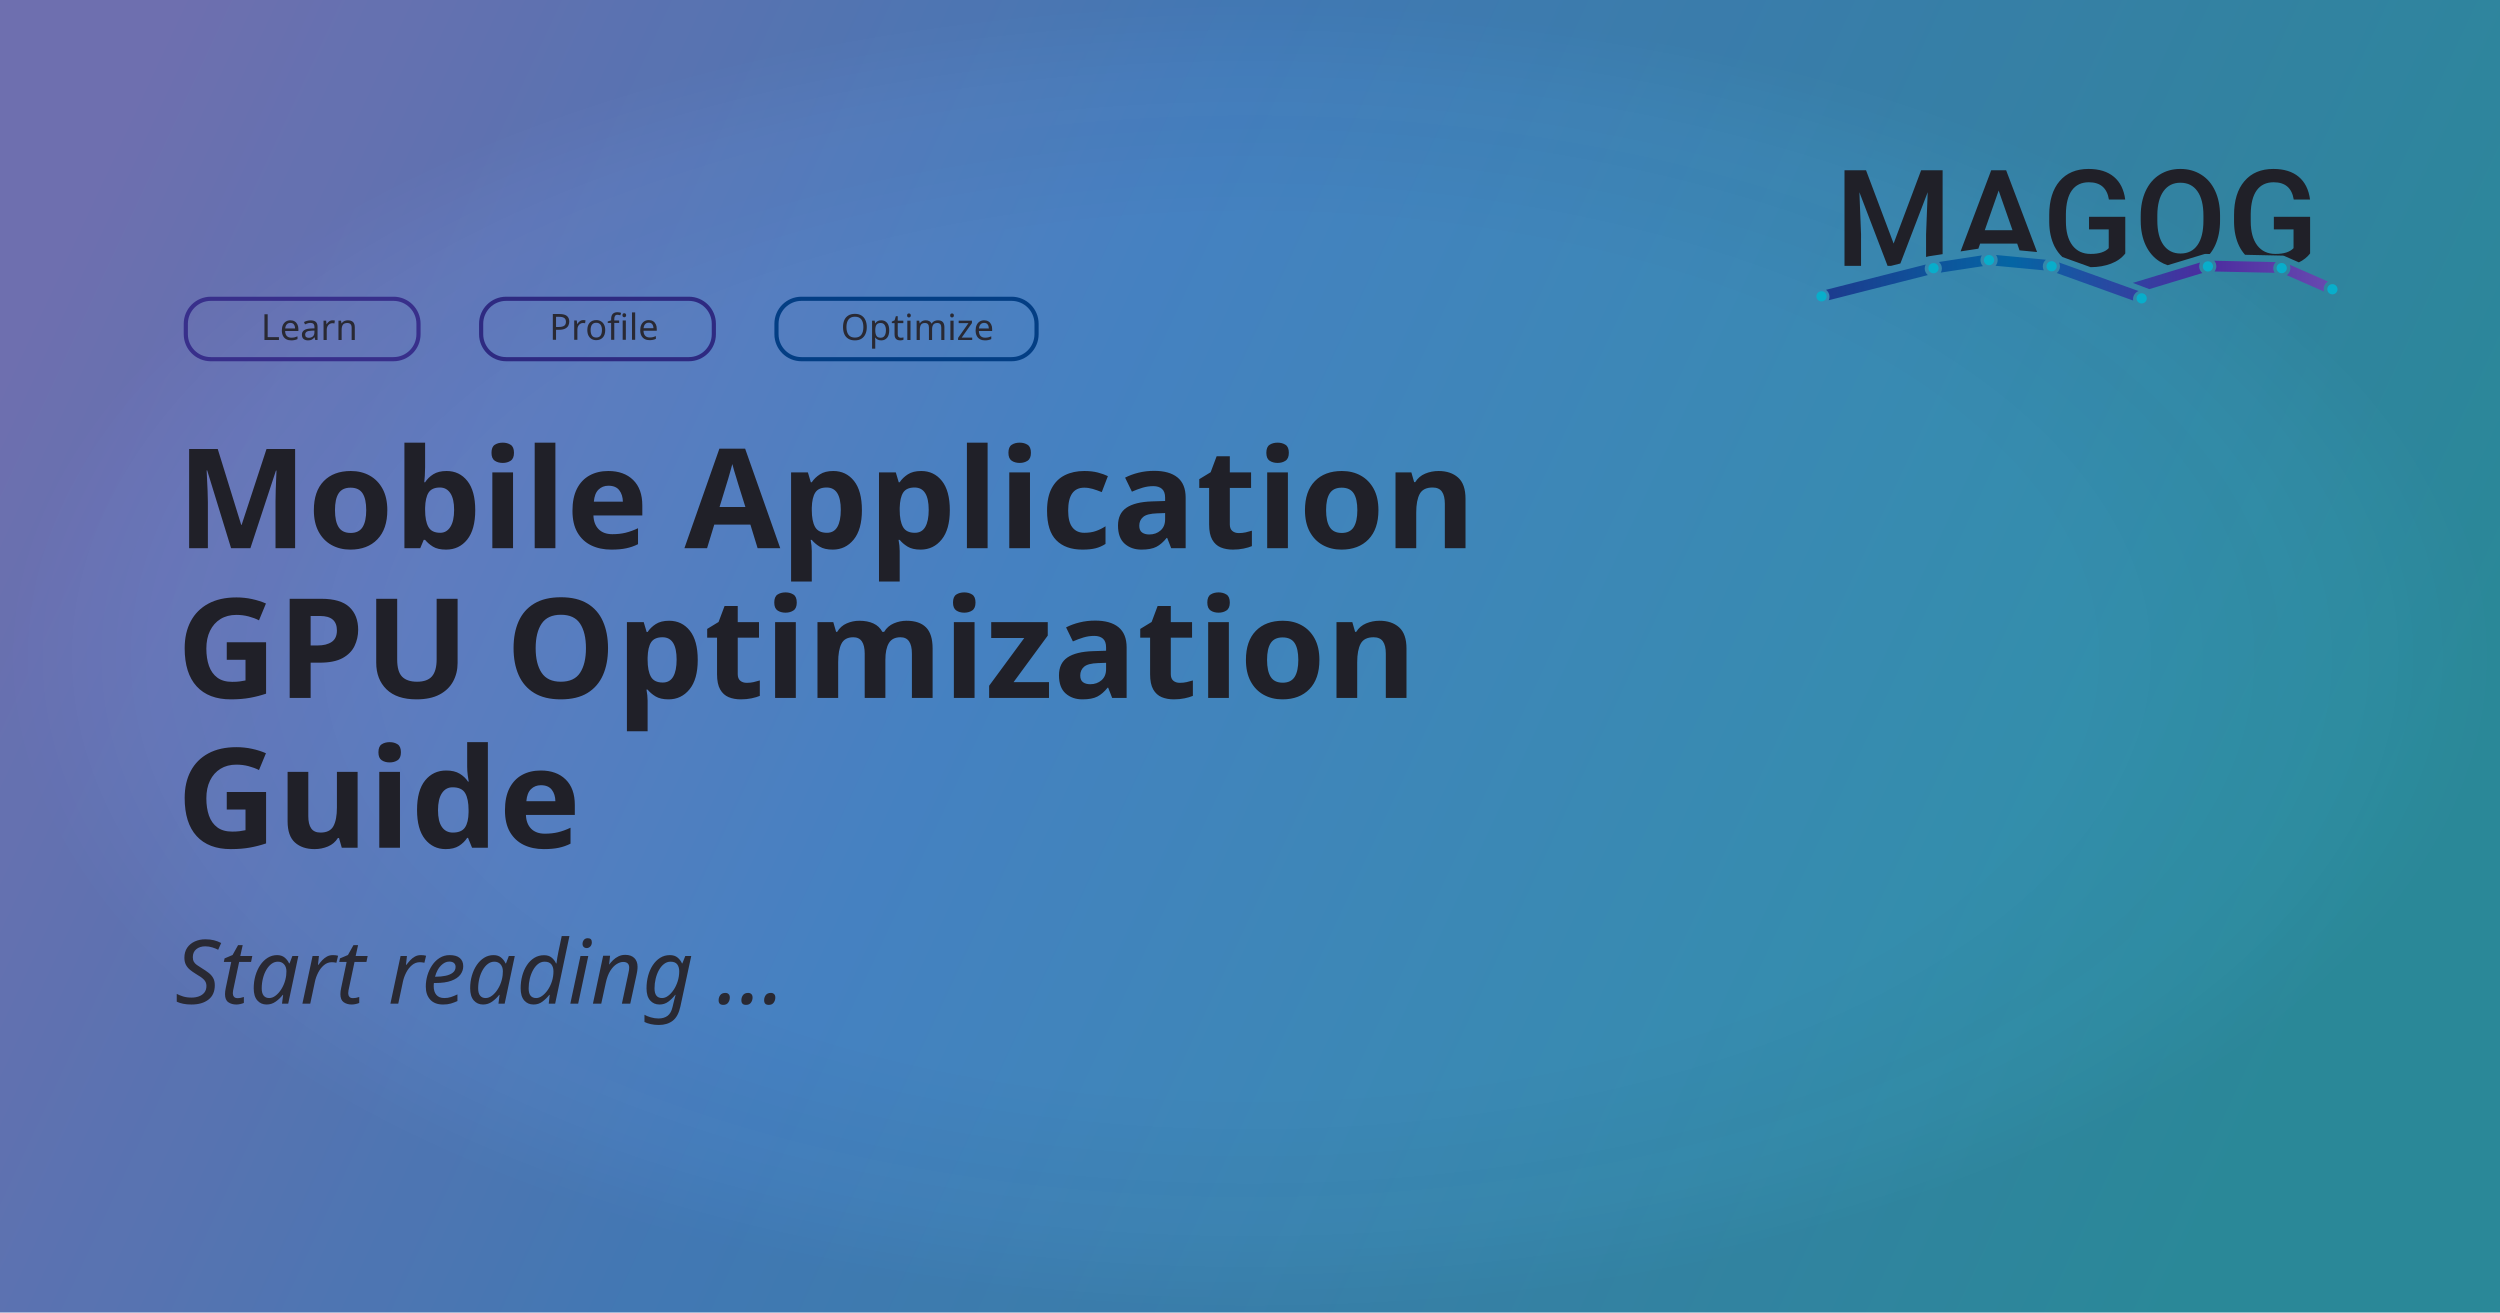
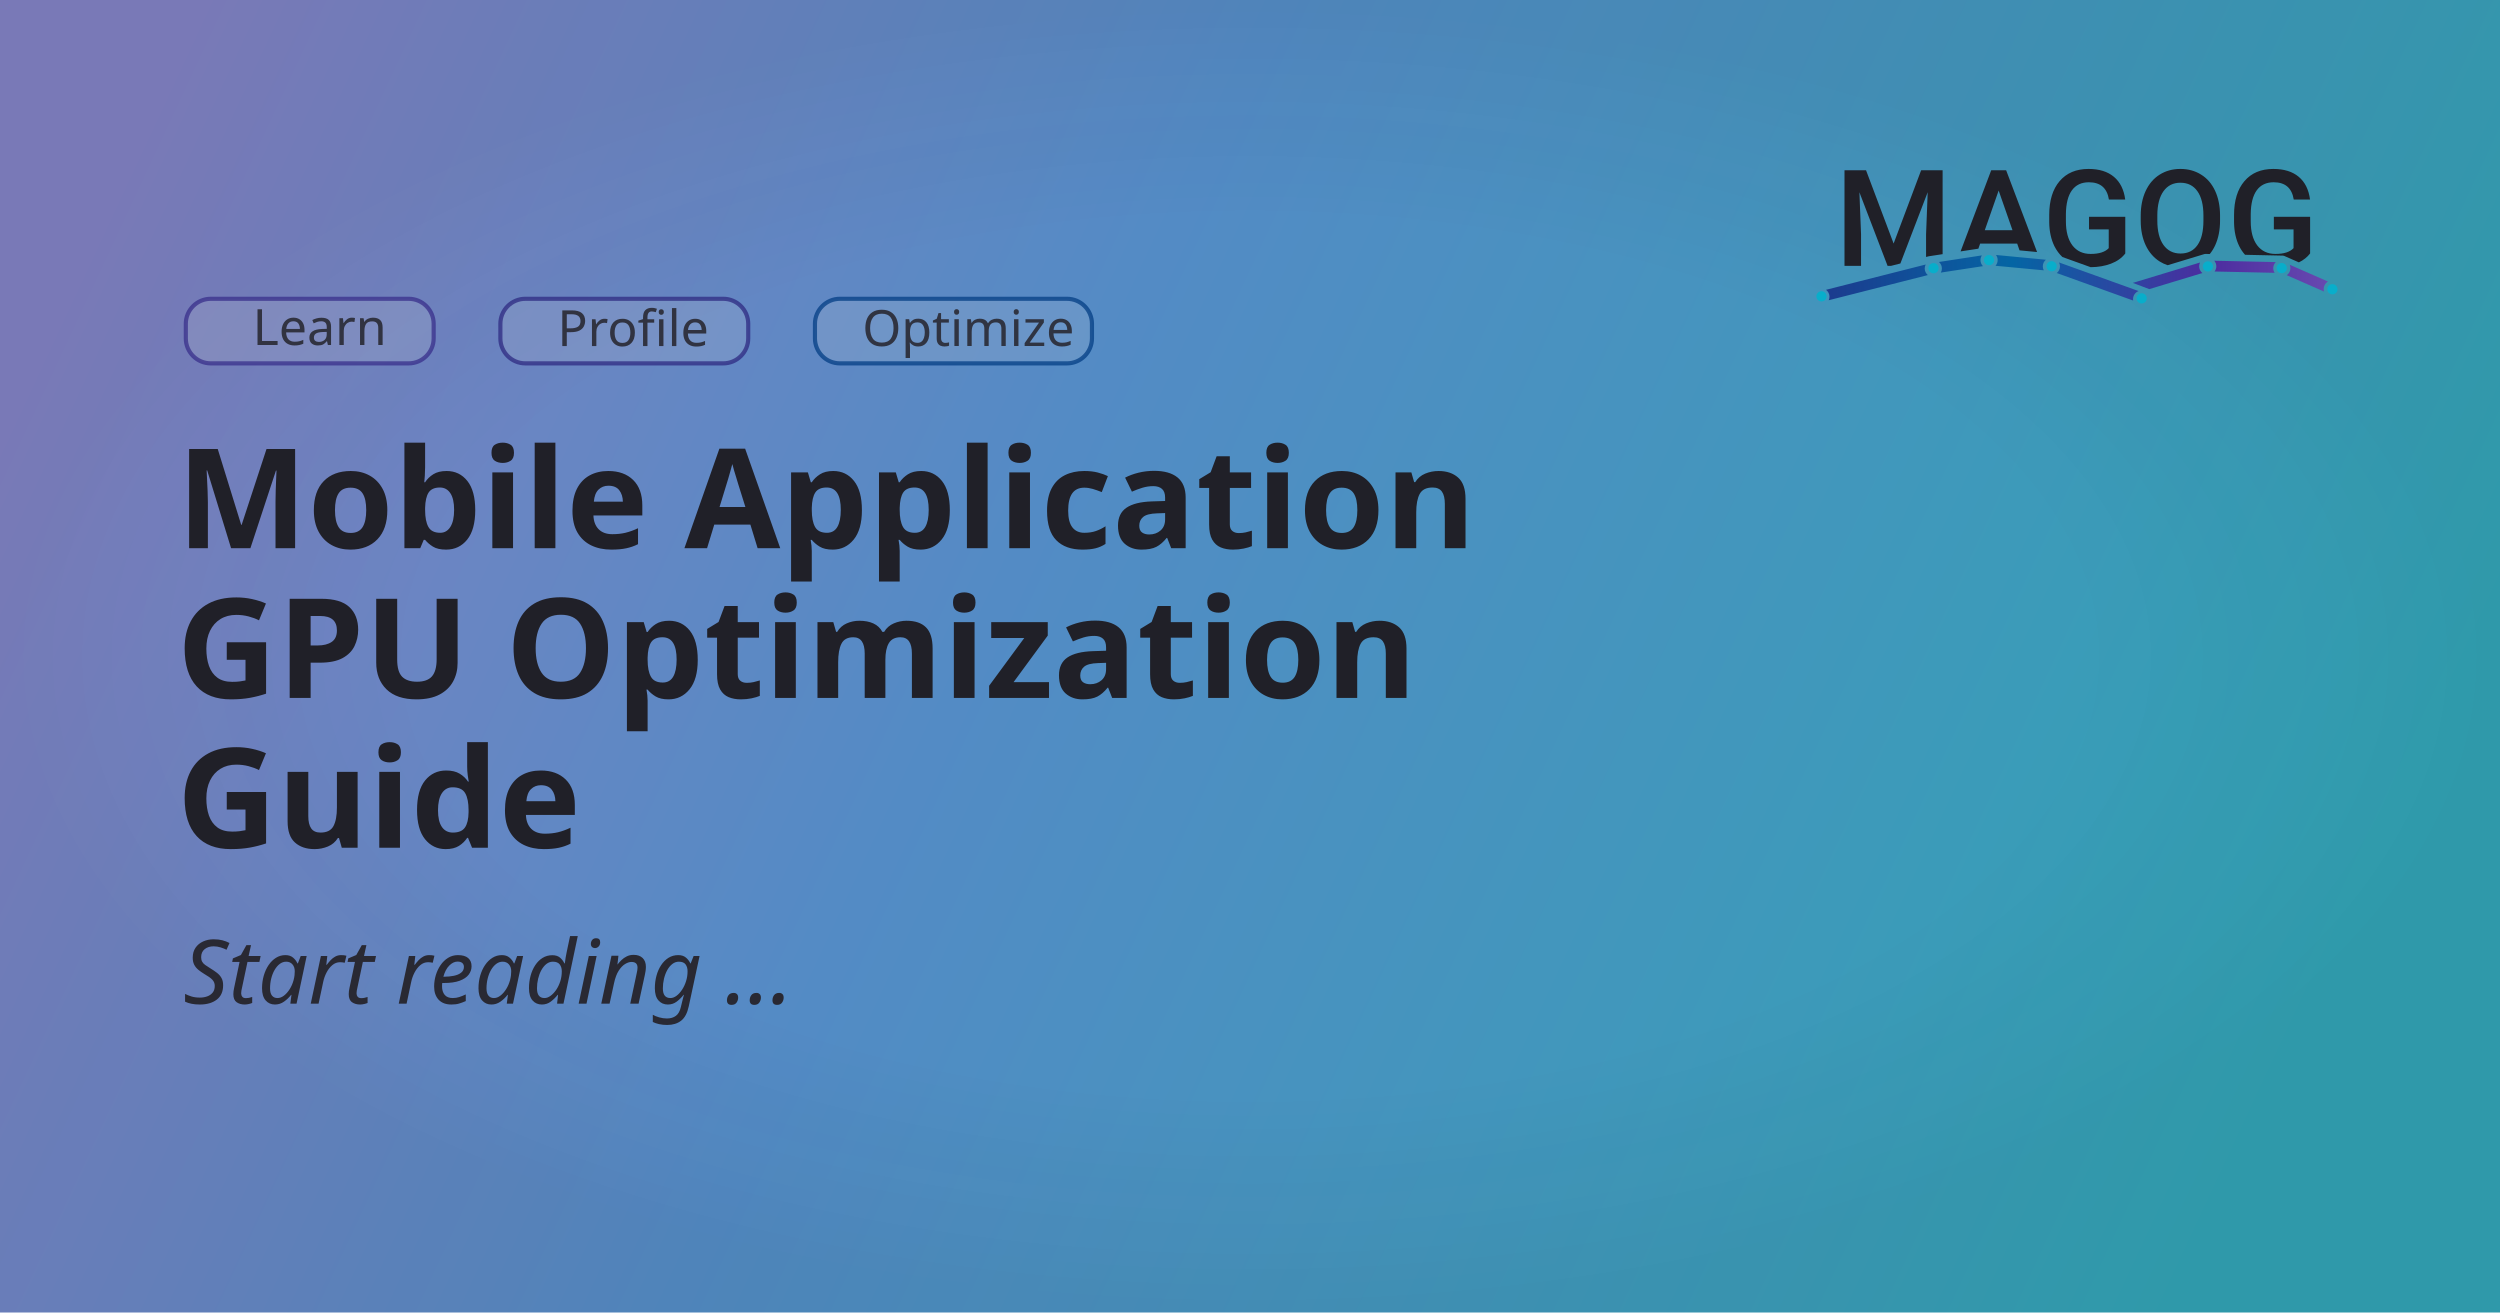
<svg xmlns="http://www.w3.org/2000/svg" xmlns:xlink="http://www.w3.org/1999/xlink" width="1200" height="630" viewBox="0 0 1200 630" version="1.1" id="svg1">
  <defs id="defs1">
    <linearGradient id="linearGradient2">
      <stop style="stop-color:#111111;stop-opacity:0;" offset="0" id="stop2" />
      <stop style="stop-color:#111111;stop-opacity:0;" offset="0.669" id="stop7" />
      <stop style="stop-color:#111111;stop-opacity:0.04;" offset="0.88" id="stop9" />
-       <stop style="stop-color:#111111;stop-opacity:0.08;" offset="1" id="stop3" />
+       <stop style="stop-color:#111111;stop-opacity:0.06;" offset="1" id="stop3" />
    </linearGradient>
    <linearGradient id="linearGradient18">
-       <stop style="stop-color:#7677bd;stop-opacity:1;" offset="0" id="stop18" />
-       <stop style="stop-color:#4581c1;stop-opacity:1;" offset="0.399" id="stop20" />
-       <stop style="stop-color:#2d92a4;stop-opacity:1;" offset="0.947" id="stop21" />
+       <stop style="stop-color:#8080c1;stop-opacity:1;" offset="0" id="stop18" />
+       <stop style="stop-color:#538bc5;stop-opacity:1;" offset="0.399" id="stop20" />
+       <stop style="stop-color:#31a2b4;stop-opacity:1;" offset="0.947" id="stop21" />
    </linearGradient>
    <linearGradient xlink:href="#linearGradient18" id="linearGradient19" x1="56.215" y1="61.429" x2="1143.784" y2="568.571" gradientUnits="userSpaceOnUse" />
    <linearGradient xlink:href="#linearGradient4" id="linearGradient6" x1="11.378" y1="9.065" x2="39.199" y2="9.065" gradientUnits="userSpaceOnUse" gradientTransform="matrix(9.150739,0,0,9.150739,772.3626,50.93578)" />
    <linearGradient id="linearGradient4">
      <stop style="stop-color:#1c3b8e;stop-opacity:1;" offset="0" id="stop4" />
      <stop style="stop-color:#0465a4;stop-opacity:1;" offset="0.351" id="stop6" />
      <stop style="stop-color:#4c2c9f;stop-opacity:1;" offset="0.72" id="stop8" />
      <stop style="stop-color:#6e50b4;stop-opacity:1;" offset="1" id="stop5" />
    </linearGradient>
    <radialGradient xlink:href="#linearGradient2" id="radialGradient3" cx="600" cy="315" fx="600" fy="315" r="600" gradientTransform="matrix(1,0,0,0.525,0,149.625)" gradientUnits="userSpaceOnUse" />
  </defs>
  <g id="layer1">
    <rect style="fill:url(#linearGradient19);stroke:none;stroke-width:6;stroke-linecap:round;stroke-linejoin:round;stroke-miterlimit:3.9" id="rect4" width="1200" height="630" x="0" y="0" />
  </g>
  <g id="layer3">
    <rect style="fill:url(#radialGradient3);stroke:none;stroke-width:6;stroke-linecap:round;stroke-linejoin:round;stroke-miterlimit:3.9" id="rect1" width="1200" height="630" x="0" y="0" />
  </g>
  <g id="layer2">
    <text xml:space="preserve" style="font-style:italic;font-size:66.667px;line-height:1.05;font-family:Arial;-inkscape-font-specification:'Arial Italic';text-align:end;letter-spacing:0px;writing-mode:lr-tb;direction:ltr;text-anchor:end;fill:#9e4c8a;fill-opacity:1;stroke:none;stroke-width:6;stroke-linecap:round;stroke-linejoin:round;stroke-miterlimit:3.9" x="84.781" y="263.144" id="text21">
-       <tspan id="tspan21" x="84.781" y="263.144" style="font-style:normal;font-variant:normal;font-weight:bold;font-stretch:normal;font-size:66.667px;font-family:Calibri;-inkscape-font-specification:'Calibri Bold';text-align:start;text-anchor:start;fill:#202028">Mobile Application</tspan>
-       <tspan x="84.781" y="335.023" id="tspan22" style="font-style:normal;font-variant:normal;font-weight:bold;font-stretch:normal;font-size:66.667px;font-family:Calibri;-inkscape-font-specification:'Calibri Bold';text-align:start;text-anchor:start;fill:#202028">GPU Optimization</tspan>
-       <tspan x="84.781" y="406.902" style="font-style:normal;font-variant:normal;font-weight:bold;font-stretch:normal;font-size:66.667px;font-family:Calibri;-inkscape-font-specification:'Calibri Bold';text-align:start;text-anchor:start;fill:#202028" id="tspan25">Guide</tspan>
+       <tspan id="tspan21" x="84.781" y="263.144" style="font-style:normal;font-variant:normal;font-weight:bold;font-stretch:normal;font-size:66.667px;font-family:Calibri;-inkscape-font-specification:'Calibri, Bold';font-variant-ligatures:no-common-ligatures;font-variant-caps:normal;font-variant-numeric:normal;font-variant-east-asian:normal;text-align:start;text-anchor:start;fill:#202028">Mobile Application</tspan>
+       <tspan x="84.781" y="335.023" id="tspan22" style="font-style:normal;font-variant:normal;font-weight:bold;font-stretch:normal;font-size:66.667px;font-family:Calibri;-inkscape-font-specification:'Calibri, Bold';font-variant-ligatures:no-common-ligatures;font-variant-caps:normal;font-variant-numeric:normal;font-variant-east-asian:normal;text-align:start;text-anchor:start;fill:#202028">GPU Optimization</tspan>
+       <tspan x="84.781" y="406.902" style="font-style:normal;font-variant:normal;font-weight:bold;font-stretch:normal;font-size:66.667px;font-family:Calibri;-inkscape-font-specification:'Calibri, Bold';font-variant-ligatures:no-common-ligatures;font-variant-caps:normal;font-variant-numeric:normal;font-variant-east-asian:normal;text-align:start;text-anchor:start;fill:#202028" id="tspan25">Guide</tspan>
    </text>
    <path id="text1" style="font-weight:500;font-size:7.056px;font-family:Roboto;-inkscape-font-specification:'Roboto Medium';letter-spacing:0.011px;fill:#202028;fill-opacity:1;stroke-width:1" d="m 1002.51,81.089 c -5.948,0 -10.582,1.955 -13.903,5.864 -3.321,3.888 -4.979,9.298 -4.979,16.234 v 3.594 c 0.063,4.329 0.89,8.125 2.487,11.382 1.014,2.027 2.294,3.76 3.835,5.202 4.37,1.571 8.9,3.203 13.576,4.885 3.61,-0.031 6.847,-0.588 9.704,-1.669 2.942,-1.114 5.244,-2.753 6.904,-4.918 v -17.591 h -17.402 v 6.053 h 9.458 v 8.985 c -1.723,1.849 -4.624,2.776 -8.701,2.776 -3.72,0 -6.632,-1.368 -8.734,-4.1 -2.081,-2.753 -3.121,-6.611 -3.121,-11.571 v -3.528 c 0.063,-4.981 1.021,-8.757 2.87,-11.321 1.871,-2.585 4.589,-3.878 8.162,-3.878 5.527,0 8.736,2.767 9.618,8.294 h 7.817 c -0.61,-4.75 -2.418,-8.387 -5.424,-10.909 -3.005,-2.522 -7.06,-3.783 -12.167,-3.783 z m 44.072,0 c -3.741,0 -7.059,0.914 -9.959,2.743 -2.879,1.807 -5.118,4.424 -6.715,7.85 -1.576,3.426 -2.364,7.378 -2.364,11.855 v 2.582 c 0.022,4.393 0.817,8.27 2.393,11.633 1.597,3.363 3.848,5.96 6.748,7.788 1.195,0.74 2.459,1.327 3.788,1.764 l 17.695,-5.367 0.425,-0.057 c 0.669,0.015 1.368,0.031 2.1,0.047 1.01,-1.235 1.88,-2.635 2.601,-4.204 1.555,-3.405 2.331,-7.357 2.331,-11.855 v -2.554 c -0.022,-4.477 -0.821,-8.398 -2.397,-11.76 -1.576,-3.384 -3.815,-5.969 -6.715,-7.755 -2.879,-1.807 -6.189,-2.71 -9.93,-2.71 z m 44.644,0 c -5.948,0 -10.582,1.955 -13.903,5.864 -3.321,3.888 -4.979,9.298 -4.979,16.234 v 3.594 c 0.063,4.329 0.89,8.125 2.487,11.382 0.775,1.551 1.706,2.93 2.79,4.138 5.5,0.122 11.624,0.256 18.22,0.402 a 1.373,1.373 0 0 1 0.525,0.114 l 7.093,3.116 c 2.228,-1.069 4.027,-2.493 5.391,-4.27 v -17.591 h -17.402 v 6.053 h 9.457 v 8.985 c -1.723,1.849 -4.624,2.776 -8.701,2.776 -3.72,0 -6.632,-1.368 -8.734,-4.1 -2.081,-2.753 -3.121,-6.611 -3.121,-11.571 v -3.528 c 0.063,-4.981 1.021,-8.757 2.87,-11.321 1.871,-2.585 4.589,-3.878 8.162,-3.878 5.527,0 8.736,2.767 9.618,8.294 h 7.817 c -0.61,-4.75 -2.419,-8.387 -5.424,-10.909 -3.005,-2.522 -7.06,-3.783 -12.167,-3.783 z m -205.867,0.629 v 45.902 h 7.944 v -15.132 l -0.79,-20.206 13.524,35.338 h 1.617 l 4.53,-1.149 13.113,-34.222 -0.785,20.239 v 10.857 l 1.263,-0.322 a 1.373,1.373 33.53 0 1 0.128,-0.024 l 6.554,-1.002 V 81.718 h -10.309 l -13.212,35.182 -13.241,-35.182 z m 70.426,0 -14.711,38.96 8.54,-1.31 0.846,-2.435 h 17.78 l 1.135,3.239 8.422,0.804 -14.853,-39.258 z m 90.797,5.991 c 3.531,0 6.254,1.356 8.166,4.067 1.934,2.711 2.899,6.608 2.899,11.694 v 2.397 c 0,5.17 -0.953,9.099 -2.866,11.789 -1.891,2.69 -4.603,4.038 -8.133,4.038 -3.489,0 -6.224,-1.38 -8.2,-4.133 -1.955,-2.753 -2.932,-6.65 -2.932,-11.694 v -2.648 c 0.042,-4.939 1.031,-8.753 2.965,-11.444 1.954,-2.711 4.654,-4.067 8.1,-4.067 z m -87.232,3.75 6.649,19.043 H 952.697 Z" />
    <path id="path3" style="baseline-shift:baseline;display:inline;overflow:visible;vector-effect:none;fill:url(#linearGradient6);fill-rule:nonzero;stroke-width:3.78;stroke-linecap:round;enable-background:accumulate;stop-color:#000000" d="m 958.069,122.388 a 4.125,4.125 0 0 1 0.809,2.454 4.125,4.125 0 0 1 -1.031,2.729 l 23.166,2.185 a 4.125,4.125 0 0 1 -0.473,-1.915 4.125,4.125 0 0 1 1.49,-3.173 z m -6.767,0.199 -20.617,3.164 a 4.125,4.125 0 0 1 1.423,3.121 4.125,4.125 0 0 1 -0.501,1.967 l 20.225,-3.088 a 4.125,4.125 0 0 1 -1.201,-2.908 4.125,4.125 0 0 1 0.671,-2.256 z m 111.552,2.563 a 4.125,4.125 0 0 1 0.984,2.676 4.125,4.125 0 0 1 -0.842,2.492 l 28.827,0.638 a 4.125,4.125 0 0 1 -0.662,-2.241 4.125,4.125 0 0 1 1.206,-2.918 z m -74.511,0.823 a 4.125,4.125 0 0 1 0.449,1.868 4.125,4.125 0 0 1 -1.542,3.22 l 36.667,13.198 a 4.125,4.125 0 0 1 -0.057,-0.686 4.125,4.125 0 0 1 2.676,-3.863 z m 67.669,0.033 -32.264,9.784 7.921,2.989 25.483,-7.722 a 4.125,4.125 0 0 1 -1.56,-3.23 4.125,4.125 0 0 1 0.421,-1.821 z m -131.687,0.965 -47.841,12.134 a 4.125,4.125 0 0 1 1.669,3.31 4.125,4.125 0 0 1 -0.369,1.702 l 47.567,-12.073 a 4.125,4.125 0 0 1 -1.49,-3.173 4.125,4.125 0 0 1 0.463,-1.901 z m 174.747,0.109 a 4.125,4.125 0 0 1 0.336,1.636 4.125,4.125 0 0 1 -1.754,3.381 l 17.917,7.864 a 4.125,4.125 0 0 1 -0.194,-1.244 4.125,4.125 0 0 1 2.062,-3.57 z" />
    <g id="g8" style="fill:#08aecb;fill-opacity:1;stroke-width:0.413" transform="matrix(9.150739,0,0,9.150739,772.3626,50.93576)">
      <circle style="fill:#08aecb;fill-opacity:1;stroke:none;stroke-width:0.233;stroke-linecap:round;stroke-dasharray:none;stroke-opacity:1" id="path4-4" cx="11.142" cy="9.978" r="0.268" />
      <circle style="fill:#08aecb;fill-opacity:1;stroke:none;stroke-width:0.233;stroke-linecap:round;stroke-dasharray:none;stroke-opacity:1" id="path4-6" cx="17.018" cy="8.502" r="0.268" />
      <circle style="fill:#08aecb;fill-opacity:1;stroke:none;stroke-width:0.233;stroke-linecap:round;stroke-dasharray:none;stroke-opacity:1" id="path4-8" cx="19.929" cy="8.078" r="0.268" />
      <circle style="fill:#08aecb;fill-opacity:1;stroke:none;stroke-width:0.233;stroke-linecap:round;stroke-dasharray:none;stroke-opacity:1" id="path4-7" cx="23.213" cy="8.401" r="0.268" />
      <circle style="fill:#08aecb;fill-opacity:1;stroke:none;stroke-width:0.233;stroke-linecap:round;stroke-dasharray:none;stroke-opacity:1" id="path4-1" cx="27.936" cy="10.084" r="0.268" />
      <circle style="fill:#08aecb;fill-opacity:1;stroke:none;stroke-width:0.233;stroke-linecap:round;stroke-dasharray:none;stroke-opacity:1" id="path4-1-1" cx="31.411" cy="8.408" r="0.268" />
      <circle style="fill:#08aecb;fill-opacity:1;stroke:none;stroke-width:0.233;stroke-linecap:round;stroke-dasharray:none;stroke-opacity:1" id="path4-1-17" cx="35.281" cy="8.498" r="0.268" />
      <circle style="fill:#08aecb;fill-opacity:1;stroke:none;stroke-width:0.233;stroke-linecap:round;stroke-dasharray:none;stroke-opacity:1" id="path4-1-3" cx="37.941" cy="9.606" r="0.268" />
    </g>
-     <rect style="fill:none;fill-opacity:1;stroke:#382f8b;stroke-width:2;stroke-linecap:round;stroke-linejoin:round;stroke-miterlimit:3.9;stroke-dasharray:none;stroke-opacity:1" id="rect25-7-3" width="111.693" height="28.991" x="89.188" y="143.418" rx="12" ry="12" />
-     <text xml:space="preserve" style="font-style:normal;font-variant:normal;font-weight:normal;font-stretch:normal;font-size:17.333px;line-height:1.05;font-family:Calibri;-inkscape-font-specification:Calibri;text-align:start;letter-spacing:0px;writing-mode:lr-tb;direction:ltr;text-anchor:start;fill:#292933;fill-opacity:1;stroke:none;stroke-width:2;stroke-linecap:round;stroke-linejoin:round;stroke-miterlimit:3.9;stroke-dasharray:none;stroke-opacity:1" x="125.25" y="163.208" id="text26">
-       <tspan id="tspan26" x="125.25" y="163.208" style="font-style:normal;font-variant:normal;font-weight:normal;font-stretch:normal;font-size:17.333px;font-family:Calibri;-inkscape-font-specification:Calibri;fill:#292933;fill-opacity:1;stroke:none">Learn</tspan>
+     <rect style="fill:#d8d8d8;fill-opacity:0.15;stroke:#382f8b;stroke-width:2;stroke-linecap:round;stroke-linejoin:round;stroke-miterlimit:3.9;stroke-dasharray:none;stroke-opacity:0.75" id="rect25-7-3" width="118.967" height="31" x="89.188" y="143.418" rx="12" ry="12" />
+     <text xml:space="preserve" style="font-style:normal;font-variant:normal;font-weight:normal;font-stretch:normal;font-size:24px;line-height:1.05;font-family:Calibri;-inkscape-font-specification:Calibri;text-align:start;letter-spacing:0px;writing-mode:lr-tb;direction:ltr;text-anchor:start;fill:#292933;fill-opacity:0.9;stroke:none;stroke-width:2;stroke-linecap:round;stroke-linejoin:round;stroke-miterlimit:3.9;stroke-dasharray:none;stroke-opacity:1" x="121.279" y="165.59" id="text26">
+       <tspan id="tspan26" x="121.279" y="165.59" style="font-style:normal;font-variant:normal;font-weight:normal;font-stretch:normal;font-size:24px;font-family:Calibri;-inkscape-font-specification:Calibri;fill:#292933;fill-opacity:0.9;stroke:none">Learn</tspan>
    </text>
-     <rect style="fill:none;fill-opacity:1;stroke:#2e2a81;stroke-width:2;stroke-linecap:round;stroke-linejoin:round;stroke-miterlimit:3.9;stroke-dasharray:none;stroke-opacity:1" id="rect25-7" width="111.693" height="28.991" x="230.948" y="143.418" rx="12" ry="12" />
-     <text xml:space="preserve" style="font-style:normal;font-variant:normal;font-weight:normal;font-stretch:normal;font-size:17.333px;line-height:1.05;font-family:Calibri;-inkscape-font-specification:Calibri;text-align:start;letter-spacing:0px;writing-mode:lr-tb;direction:ltr;text-anchor:start;fill:#292933;fill-opacity:1;stroke:none;stroke-width:2;stroke-linecap:round;stroke-linejoin:round;stroke-miterlimit:3.9;stroke-dasharray:none;stroke-opacity:1" x="263.664" y="163.106" id="text26-2">
-       <tspan id="tspan26-7" x="263.664" y="163.106" style="font-style:normal;font-variant:normal;font-weight:normal;font-stretch:normal;font-size:17.333px;font-family:Calibri;-inkscape-font-specification:Calibri;fill:#292933;fill-opacity:1;stroke:none">Profile</tspan>
+     <rect style="fill:#d8d8d8;fill-opacity:0.15;stroke:#2e2a81;stroke-width:2;stroke-linecap:round;stroke-linejoin:round;stroke-miterlimit:3.9;stroke-dasharray:none;stroke-opacity:0.75" id="rect25-7" width="118.967" height="31" x="240.181" y="143.418" rx="12" ry="12" />
+     <text xml:space="preserve" style="font-style:normal;font-variant:normal;font-weight:normal;font-stretch:normal;font-size:24px;line-height:1.05;font-family:Calibri;-inkscape-font-specification:Calibri;text-align:start;letter-spacing:0px;writing-mode:lr-tb;direction:ltr;text-anchor:start;fill:#292933;fill-opacity:0.9;stroke:none;stroke-width:2;stroke-linecap:round;stroke-linejoin:round;stroke-miterlimit:3.9;stroke-dasharray:none;stroke-opacity:1" x="267.573" y="166.116" id="text26-2">
+       <tspan id="tspan26-7" x="267.573" y="166.116" style="font-style:normal;font-variant:normal;font-weight:normal;font-stretch:normal;font-size:24px;font-family:Calibri;-inkscape-font-specification:Calibri;font-variant-ligatures:no-common-ligatures;font-variant-caps:normal;font-variant-numeric:normal;font-variant-east-asian:normal;fill:#292933;fill-opacity:0.9;stroke:none">Profile</tspan>
    </text>
-     <text xml:space="preserve" style="font-style:normal;font-variant:normal;font-weight:normal;font-stretch:normal;font-size:42.667px;line-height:1.05;font-family:Calibri;-inkscape-font-specification:Calibri;text-align:start;letter-spacing:0px;writing-mode:lr-tb;direction:ltr;text-anchor:start;fill:#292933;fill-opacity:1;stroke:none;stroke-width:2;stroke-linecap:round;stroke-linejoin:round;stroke-miterlimit:3.9;stroke-dasharray:none;stroke-opacity:1" x="84.022" y="481.75" id="text26-2-1">
-       <tspan id="tspan26-7-7" x="84.022" y="481.75" style="font-style:italic;font-variant:normal;font-weight:normal;font-stretch:normal;font-size:42.667px;font-family:Calibri;-inkscape-font-specification:'Calibri Italic';fill:#292933;fill-opacity:1;stroke:none">Start reading ...</tspan>
+     <text xml:space="preserve" style="font-style:normal;font-variant:normal;font-weight:normal;font-stretch:normal;font-size:42.667px;line-height:1.05;font-family:Calibri;-inkscape-font-specification:Calibri;text-align:start;letter-spacing:0px;writing-mode:lr-tb;direction:ltr;text-anchor:start;fill:#292933;fill-opacity:1;stroke:none;stroke-width:2;stroke-linecap:round;stroke-linejoin:round;stroke-miterlimit:3.9;stroke-dasharray:none;stroke-opacity:1" x="88.022" y="481.75" id="text26-2-1">
+       <tspan id="tspan26-7-7" x="88.022" y="481.75" style="font-style:italic;font-variant:normal;font-weight:normal;font-stretch:normal;font-size:42.667px;font-family:Calibri;-inkscape-font-specification:'Calibri Italic';fill:#292933;fill-opacity:1;stroke:none">Start reading ...</tspan>
    </text>
-     <rect style="fill:none;fill-opacity:1;stroke:#033e84;stroke-width:2;stroke-linecap:round;stroke-linejoin:round;stroke-miterlimit:3.9;stroke-dasharray:none;stroke-opacity:1" id="rect25-7-1" width="124.836" height="28.991" x="372.709" y="143.418" rx="12" ry="12" />
-     <text xml:space="preserve" style="font-style:normal;font-variant:normal;font-weight:normal;font-stretch:normal;font-size:17.333px;line-height:1.05;font-family:Calibri;-inkscape-font-specification:Calibri;text-align:start;letter-spacing:0px;writing-mode:lr-tb;direction:ltr;text-anchor:start;fill:#292933;fill-opacity:1;stroke:none;stroke-width:2;stroke-linecap:round;stroke-linejoin:round;stroke-miterlimit:3.9;stroke-dasharray:none;stroke-opacity:1" x="403.588" y="163.212" id="text26-2-2">
-       <tspan id="tspan26-7-3" x="403.588" y="163.212" style="font-style:normal;font-variant:normal;font-weight:normal;font-stretch:normal;font-size:17.333px;font-family:Calibri;-inkscape-font-specification:Calibri;fill:#292933;fill-opacity:1;stroke:none">Optimize</tspan>
+     <rect style="fill:#d8d8d8;fill-opacity:0.15;stroke:#033e84;stroke-width:2;stroke-linecap:round;stroke-linejoin:round;stroke-miterlimit:3.9;stroke-dasharray:none;stroke-opacity:0.75" id="rect25-7-1" width="132.966" height="31" x="391.175" y="143.418" rx="12" ry="12" />
+     <text xml:space="preserve" style="font-style:normal;font-variant:normal;font-weight:normal;font-stretch:normal;font-size:24px;line-height:1.05;font-family:Calibri;-inkscape-font-specification:Calibri;text-align:start;letter-spacing:0px;writing-mode:lr-tb;direction:ltr;text-anchor:start;fill:#292933;fill-opacity:0.9;stroke:none;stroke-width:2;stroke-linecap:round;stroke-linejoin:round;stroke-miterlimit:3.9;stroke-dasharray:none;stroke-opacity:1" x="413.9" y="166.08" id="text26-2-2">
+       <tspan id="tspan26-7-3" x="413.9" y="166.08" style="font-style:normal;font-variant:normal;font-weight:normal;font-stretch:normal;font-size:24px;font-family:Calibri;-inkscape-font-specification:Calibri;font-variant-ligatures:no-common-ligatures;font-variant-caps:normal;font-variant-numeric:normal;font-variant-east-asian:normal;fill:#292933;fill-opacity:0.9;stroke:none">Optimize</tspan>
    </text>
  </g>
</svg>
